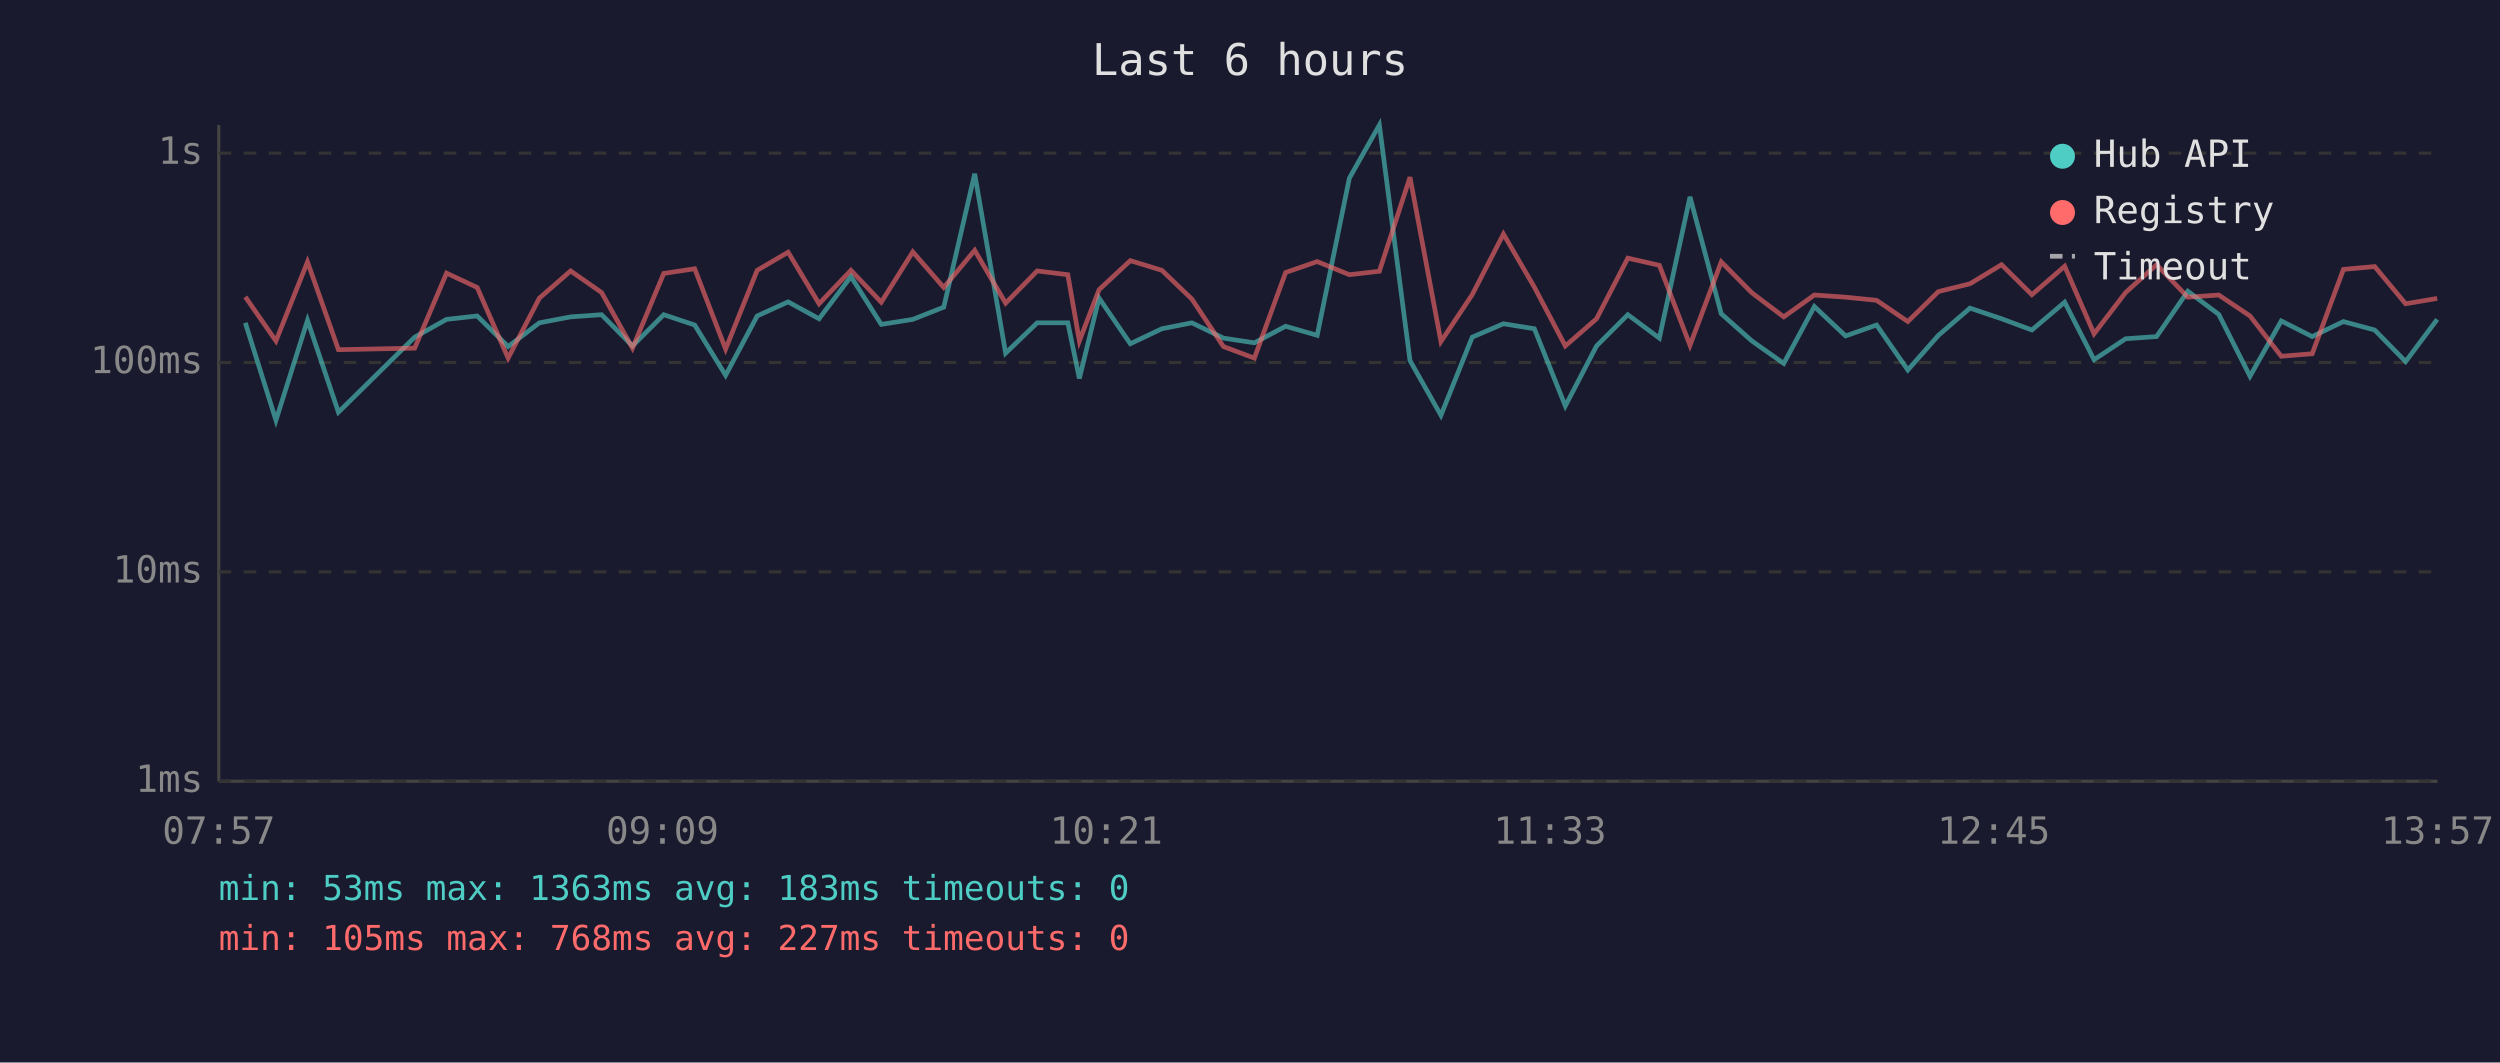
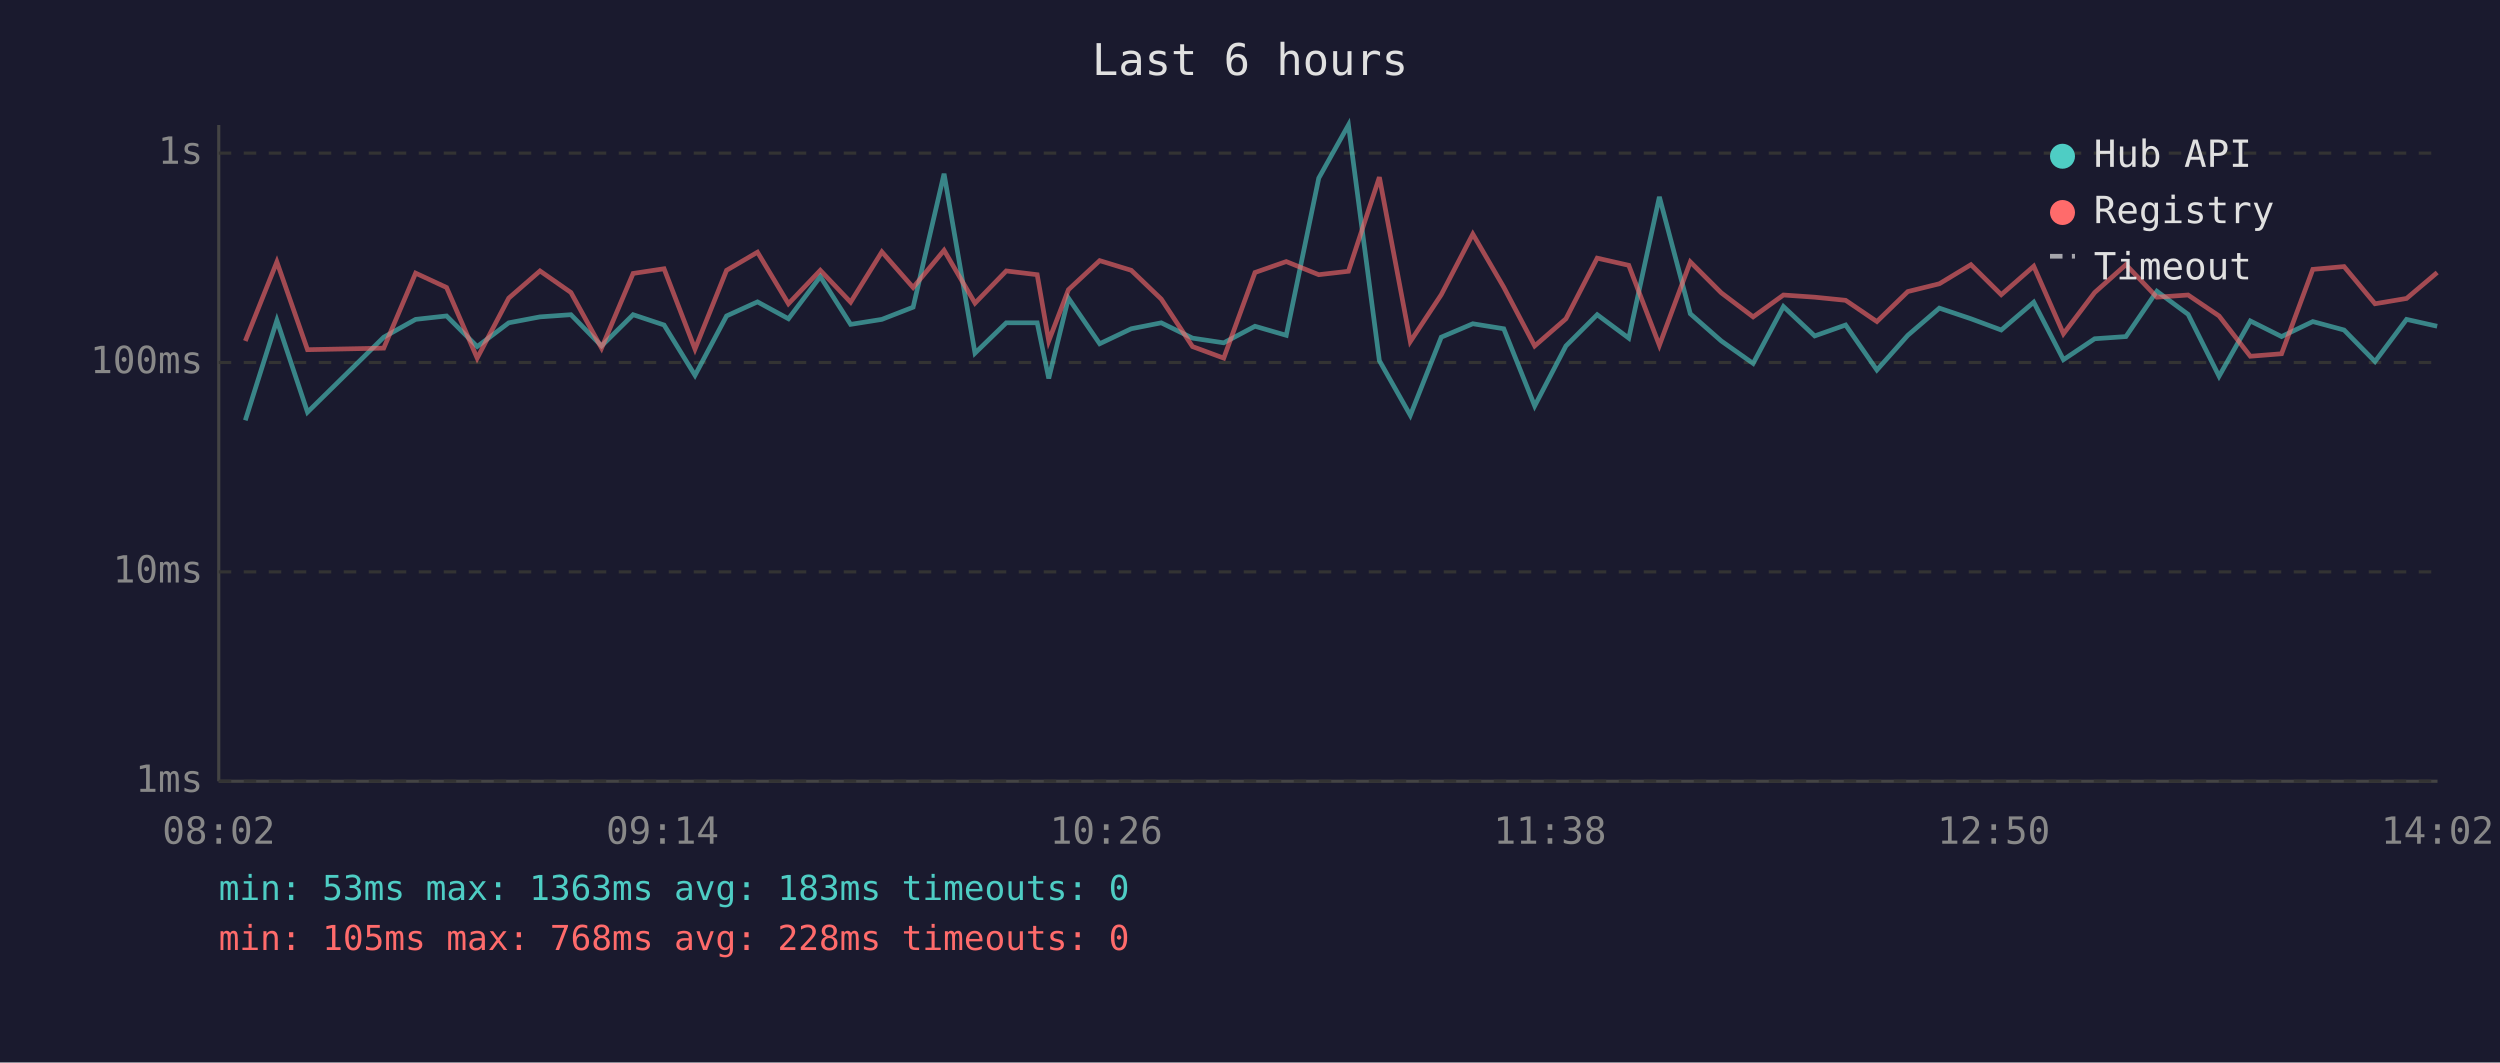
<svg xmlns="http://www.w3.org/2000/svg" viewBox="0 0 800 340" font-family="monospace" font-size="12">
  <rect width="800" height="340" fill="#1a1a2e" />
  <text x="400" y="24" fill="#e0e0e0" font-size="14" text-anchor="middle">Last 6 hours</text>
  <line x1="70" y1="40" x2="70" y2="250" stroke="#444" stroke-width="1" />
  <line x1="70" y1="250" x2="780" y2="250" stroke="#444" stroke-width="1" />
  <line x1="70" y1="250" x2="780" y2="250" stroke="#333" stroke-width="1" stroke-dasharray="4" />
  <text x="65" y="250" fill="#888" text-anchor="end" dominant-baseline="middle">1ms</text>
  <line x1="70" y1="183" x2="780" y2="183" stroke="#333" stroke-width="1" stroke-dasharray="4" />
  <text x="65" y="183" fill="#888" text-anchor="end" dominant-baseline="middle">10ms</text>
  <line x1="70" y1="116" x2="780" y2="116" stroke="#333" stroke-width="1" stroke-dasharray="4" />
  <text x="65" y="116" fill="#888" text-anchor="end" dominant-baseline="middle">100ms</text>
  <line x1="70" y1="49" x2="780" y2="49" stroke="#333" stroke-width="1" stroke-dasharray="4" />
  <text x="65" y="49" fill="#888" text-anchor="end" dominant-baseline="middle">1s</text>
-   <text x="70" y="270" fill="#888" text-anchor="middle">07:57</text>
-   <text x="212" y="270" fill="#888" text-anchor="middle">09:09</text>
-   <text x="354" y="270" fill="#888" text-anchor="middle">10:21</text>
-   <text x="496" y="270" fill="#888" text-anchor="middle">11:33</text>
-   <text x="638" y="270" fill="#888" text-anchor="middle">12:45</text>
-   <text x="780" y="270" fill="#888" text-anchor="middle">13:57</text>
-   <polyline points="78.5,103.3 88.3,134.5 98.4,102.5 108.3,131.9 132.7,107.9 142.9,102.2 152.7,101.1 162.6,110.9 172.6,103.3 182.6,101.4 192.5,100.7 202.4,110.7 212.4,100.7 222.3,104.0 232.2,120.1 242.3,101.1 252.2,96.6 262.1,102.0 272.3,88.5 282.0,103.8 292.1,102.2 302.0,98.3 311.9,55.6 321.8,113.0 331.9,103.3 341.7,103.3 345.4,121.1 351.7,95.4 361.7,110.0 371.8,105.2 381.4,103.3 391.5,108.2 401.4,109.7 411.4,104.4 421.5,107.3 431.8,57.0 441.4,40.0 451.2,115.4 461.1,132.9 471.1,107.9 481.1,103.6 491.0,105.2 500.9,129.9 510.9,110.7 520.9,100.7 531.0,108.2 540.8,63.0 550.8,100.4 560.6,109.1 570.8,116.3 580.6,98.1 590.6,107.5 600.5,104.0 610.5,118.4 620.3,107.3 630.4,98.6 640.5,102.0 650.2,105.6 660.7,96.7 670.1,115.1 680.2,108.4 690.1,107.7 700.1,93.2 710.0,100.6 720.0,120.4 730.0,102.7 739.9,107.7 749.9,102.9 759.9,105.6 769.8,115.7 779.9,102.2" fill="none" stroke="#4ecdc4" stroke-width="1.5" opacity="0.6" />
-   <polyline points="78.5,95.0 88.3,109.1 98.4,83.8 108.3,111.9 132.7,111.4 142.9,87.4 152.7,92.0 162.6,114.6 172.6,95.4 182.6,86.7 192.5,93.6 202.4,111.4 212.4,87.5 222.3,86.0 232.2,111.7 242.3,86.5 252.2,80.7 262.1,97.2 272.3,86.5 282.0,96.7 292.1,80.6 302.0,92.0 311.9,80.1 321.8,97.0 331.9,86.7 341.7,87.9 345.4,109.1 351.7,92.7 361.7,83.4 371.8,86.5 381.4,95.7 391.5,110.9 401.4,114.6 411.4,87.2 421.5,83.7 431.8,87.9 441.4,86.8 451.2,56.7 461.1,109.3 471.1,94.3 481.1,74.9 491.0,91.9 500.9,110.7 510.9,102.0 520.9,82.6 531.0,84.9 540.8,110.5 550.8,83.8 560.6,93.7 570.8,101.4 580.6,94.4 590.6,95.1 600.5,96.1 610.5,102.9 620.3,93.3 630.4,90.8 640.5,84.7 650.2,94.3 660.7,85.2 670.1,106.8 680.2,93.6 690.1,84.7 700.1,95.1 710.0,94.4 720.0,101.1 730.0,114.0 739.9,113.2 749.9,86.2 759.9,85.3 769.8,97.2 779.9,95.5" fill="none" stroke="#ff6b6b" stroke-width="1.5" opacity="0.6" />
+   <text x="70" y="270" fill="#888" text-anchor="middle">08:02</text>
+   <text x="212" y="270" fill="#888" text-anchor="middle">09:14</text>
+   <text x="354" y="270" fill="#888" text-anchor="middle">10:26</text>
+   <text x="496" y="270" fill="#888" text-anchor="middle">11:38</text>
+   <text x="638" y="270" fill="#888" text-anchor="middle">12:50</text>
+   <text x="780" y="270" fill="#888" text-anchor="middle">14:02</text>
+   <polyline points="78.5,134.5 88.6,102.5 98.4,131.9 122.8,107.9 133.0,102.2 142.9,101.1 152.7,110.9 162.8,103.3 172.8,101.4 182.7,100.7 192.5,110.7 202.6,100.7 212.5,104.0 222.4,120.1 232.5,101.1 242.4,96.6 252.3,102.0 262.5,88.5 272.2,103.8 282.2,102.2 292.2,98.3 302.1,55.6 312.0,113.0 322.0,103.3 331.9,103.3 335.6,121.1 341.9,95.4 351.9,110.0 362.0,105.2 371.6,103.3 381.6,108.2 391.6,109.7 401.6,104.4 411.6,107.3 422.0,57.0 431.5,40.0 441.4,115.4 451.3,132.9 461.2,107.9 471.3,103.6 481.2,105.2 491.1,129.9 501.1,110.7 511.1,100.7 521.2,108.2 531.0,63.0 540.9,100.4 550.8,109.1 561.0,116.3 570.7,98.1 580.7,107.5 590.6,104.0 600.6,118.4 610.5,107.3 620.6,98.6 630.7,102.0 640.4,105.6 650.8,96.7 660.3,115.1 670.3,108.4 680.3,107.7 690.2,93.2 700.2,100.6 710.1,120.4 720.1,102.7 730.1,107.7 740.1,102.9 750.1,105.6 760.0,115.7 770.1,102.2 779.9,104.4" fill="none" stroke="#4ecdc4" stroke-width="1.5" opacity="0.6" />
+   <polyline points="78.5,109.1 88.6,83.8 98.4,111.9 122.8,111.4 133.0,87.4 142.9,92.0 152.7,114.6 162.8,95.4 172.8,86.7 182.7,93.6 192.5,111.4 202.6,87.5 212.5,86.0 222.4,111.7 232.5,86.5 242.4,80.7 252.3,97.2 262.5,86.5 272.2,96.7 282.2,80.6 292.2,92.0 302.1,80.1 312.0,97.0 322.0,86.7 331.9,87.9 335.6,109.1 341.9,92.7 351.9,83.4 362.0,86.5 371.6,95.7 381.6,110.9 391.6,114.6 401.6,87.2 411.6,83.7 422.0,87.9 431.5,86.8 441.4,56.7 451.3,109.3 461.2,94.3 471.3,74.9 481.2,91.9 491.1,110.7 501.1,102.0 511.1,82.6 521.2,84.9 531.0,110.5 540.9,83.8 550.8,93.7 561.0,101.4 570.7,94.4 580.7,95.1 590.6,96.1 600.6,102.9 610.5,93.3 620.6,90.8 630.7,84.7 640.4,94.3 650.8,85.2 660.3,106.8 670.3,93.6 680.3,84.7 690.2,95.1 700.2,94.4 710.1,101.1 720.1,114.0 730.1,113.2 740.1,86.2 750.1,85.3 760.0,97.2 770.1,95.5 779.9,87.2" fill="none" stroke="#ff6b6b" stroke-width="1.5" opacity="0.6" />
  <circle cx="660" cy="50" r="4" fill="#4ecdc4" />
  <text x="670" y="50" fill="#e0e0e0" dominant-baseline="middle">Hub API</text>
  <circle cx="660" cy="68" r="4" fill="#ff6b6b" />
  <text x="670" y="68" fill="#e0e0e0" dominant-baseline="middle">Registry</text>
  <line x1="656" y1="82" x2="664" y2="82" stroke="#e0e0e0" stroke-width="1.5" stroke-dasharray="4,3" opacity="0.7" />
  <text x="670" y="86" fill="#e0e0e0" dominant-baseline="middle">Timeout</text>
  <text x="70" y="288" fill="#4ecdc4" font-size="11">min: 53ms  max: 1363ms  avg: 183ms  timeouts: 0</text>
-   <text x="70" y="304" fill="#ff6b6b" font-size="11">min: 105ms  max: 768ms  avg: 227ms  timeouts: 0</text>
+   <text x="70" y="304" fill="#ff6b6b" font-size="11">min: 105ms  max: 768ms  avg: 228ms  timeouts: 0</text>
</svg>
